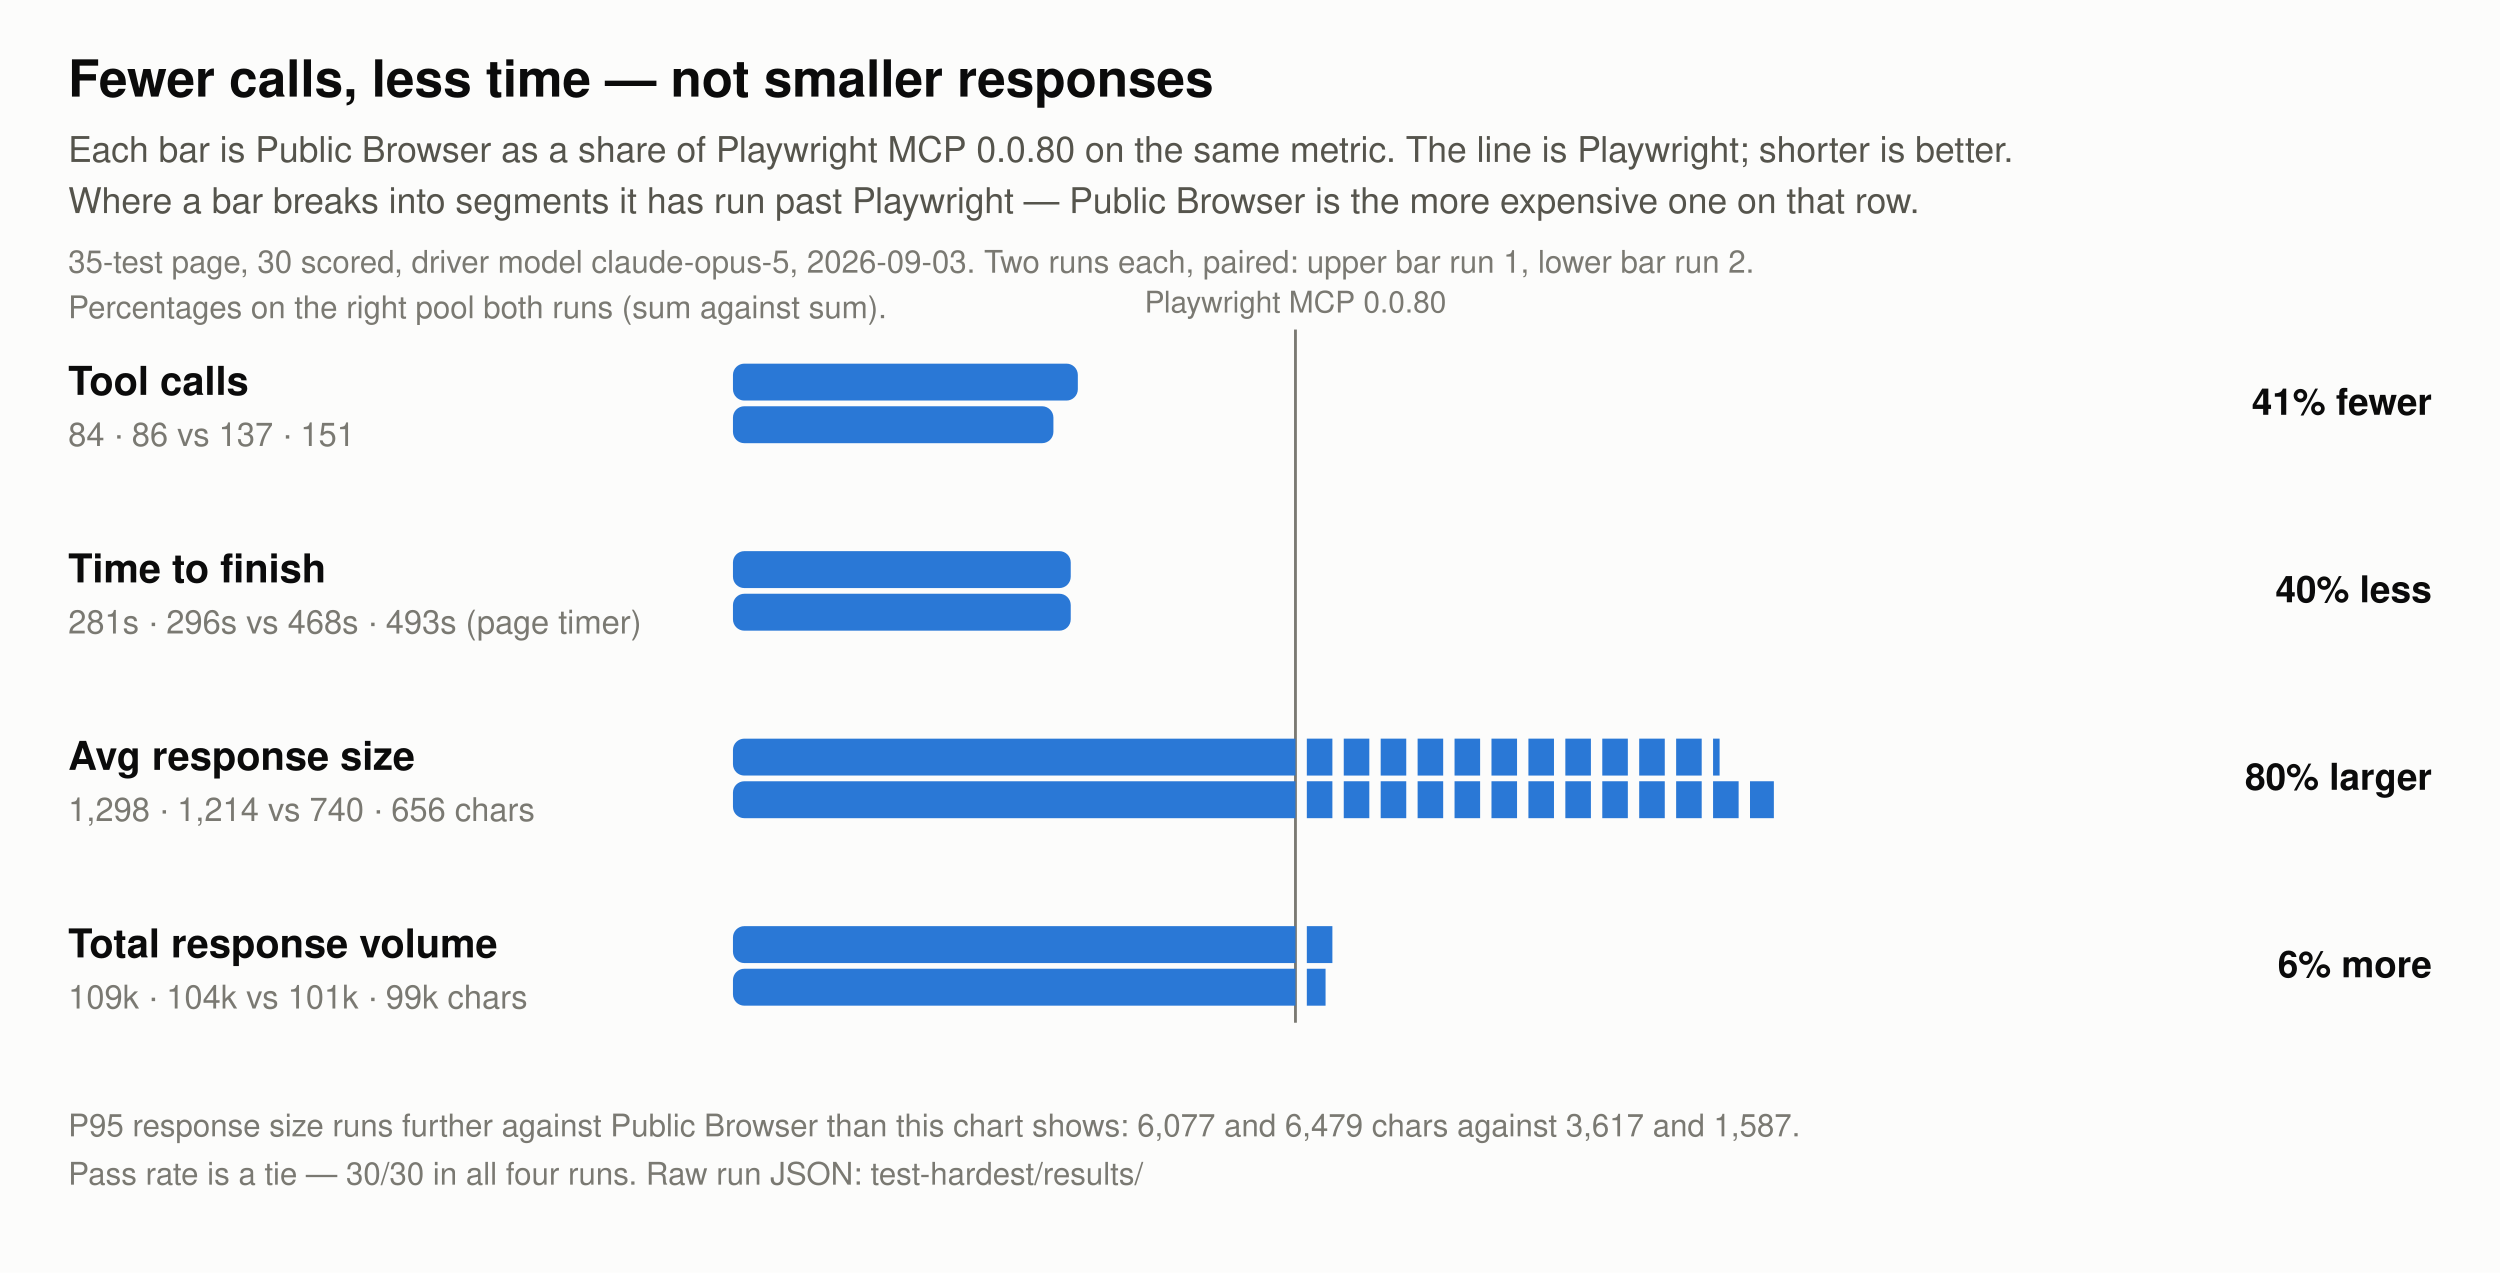
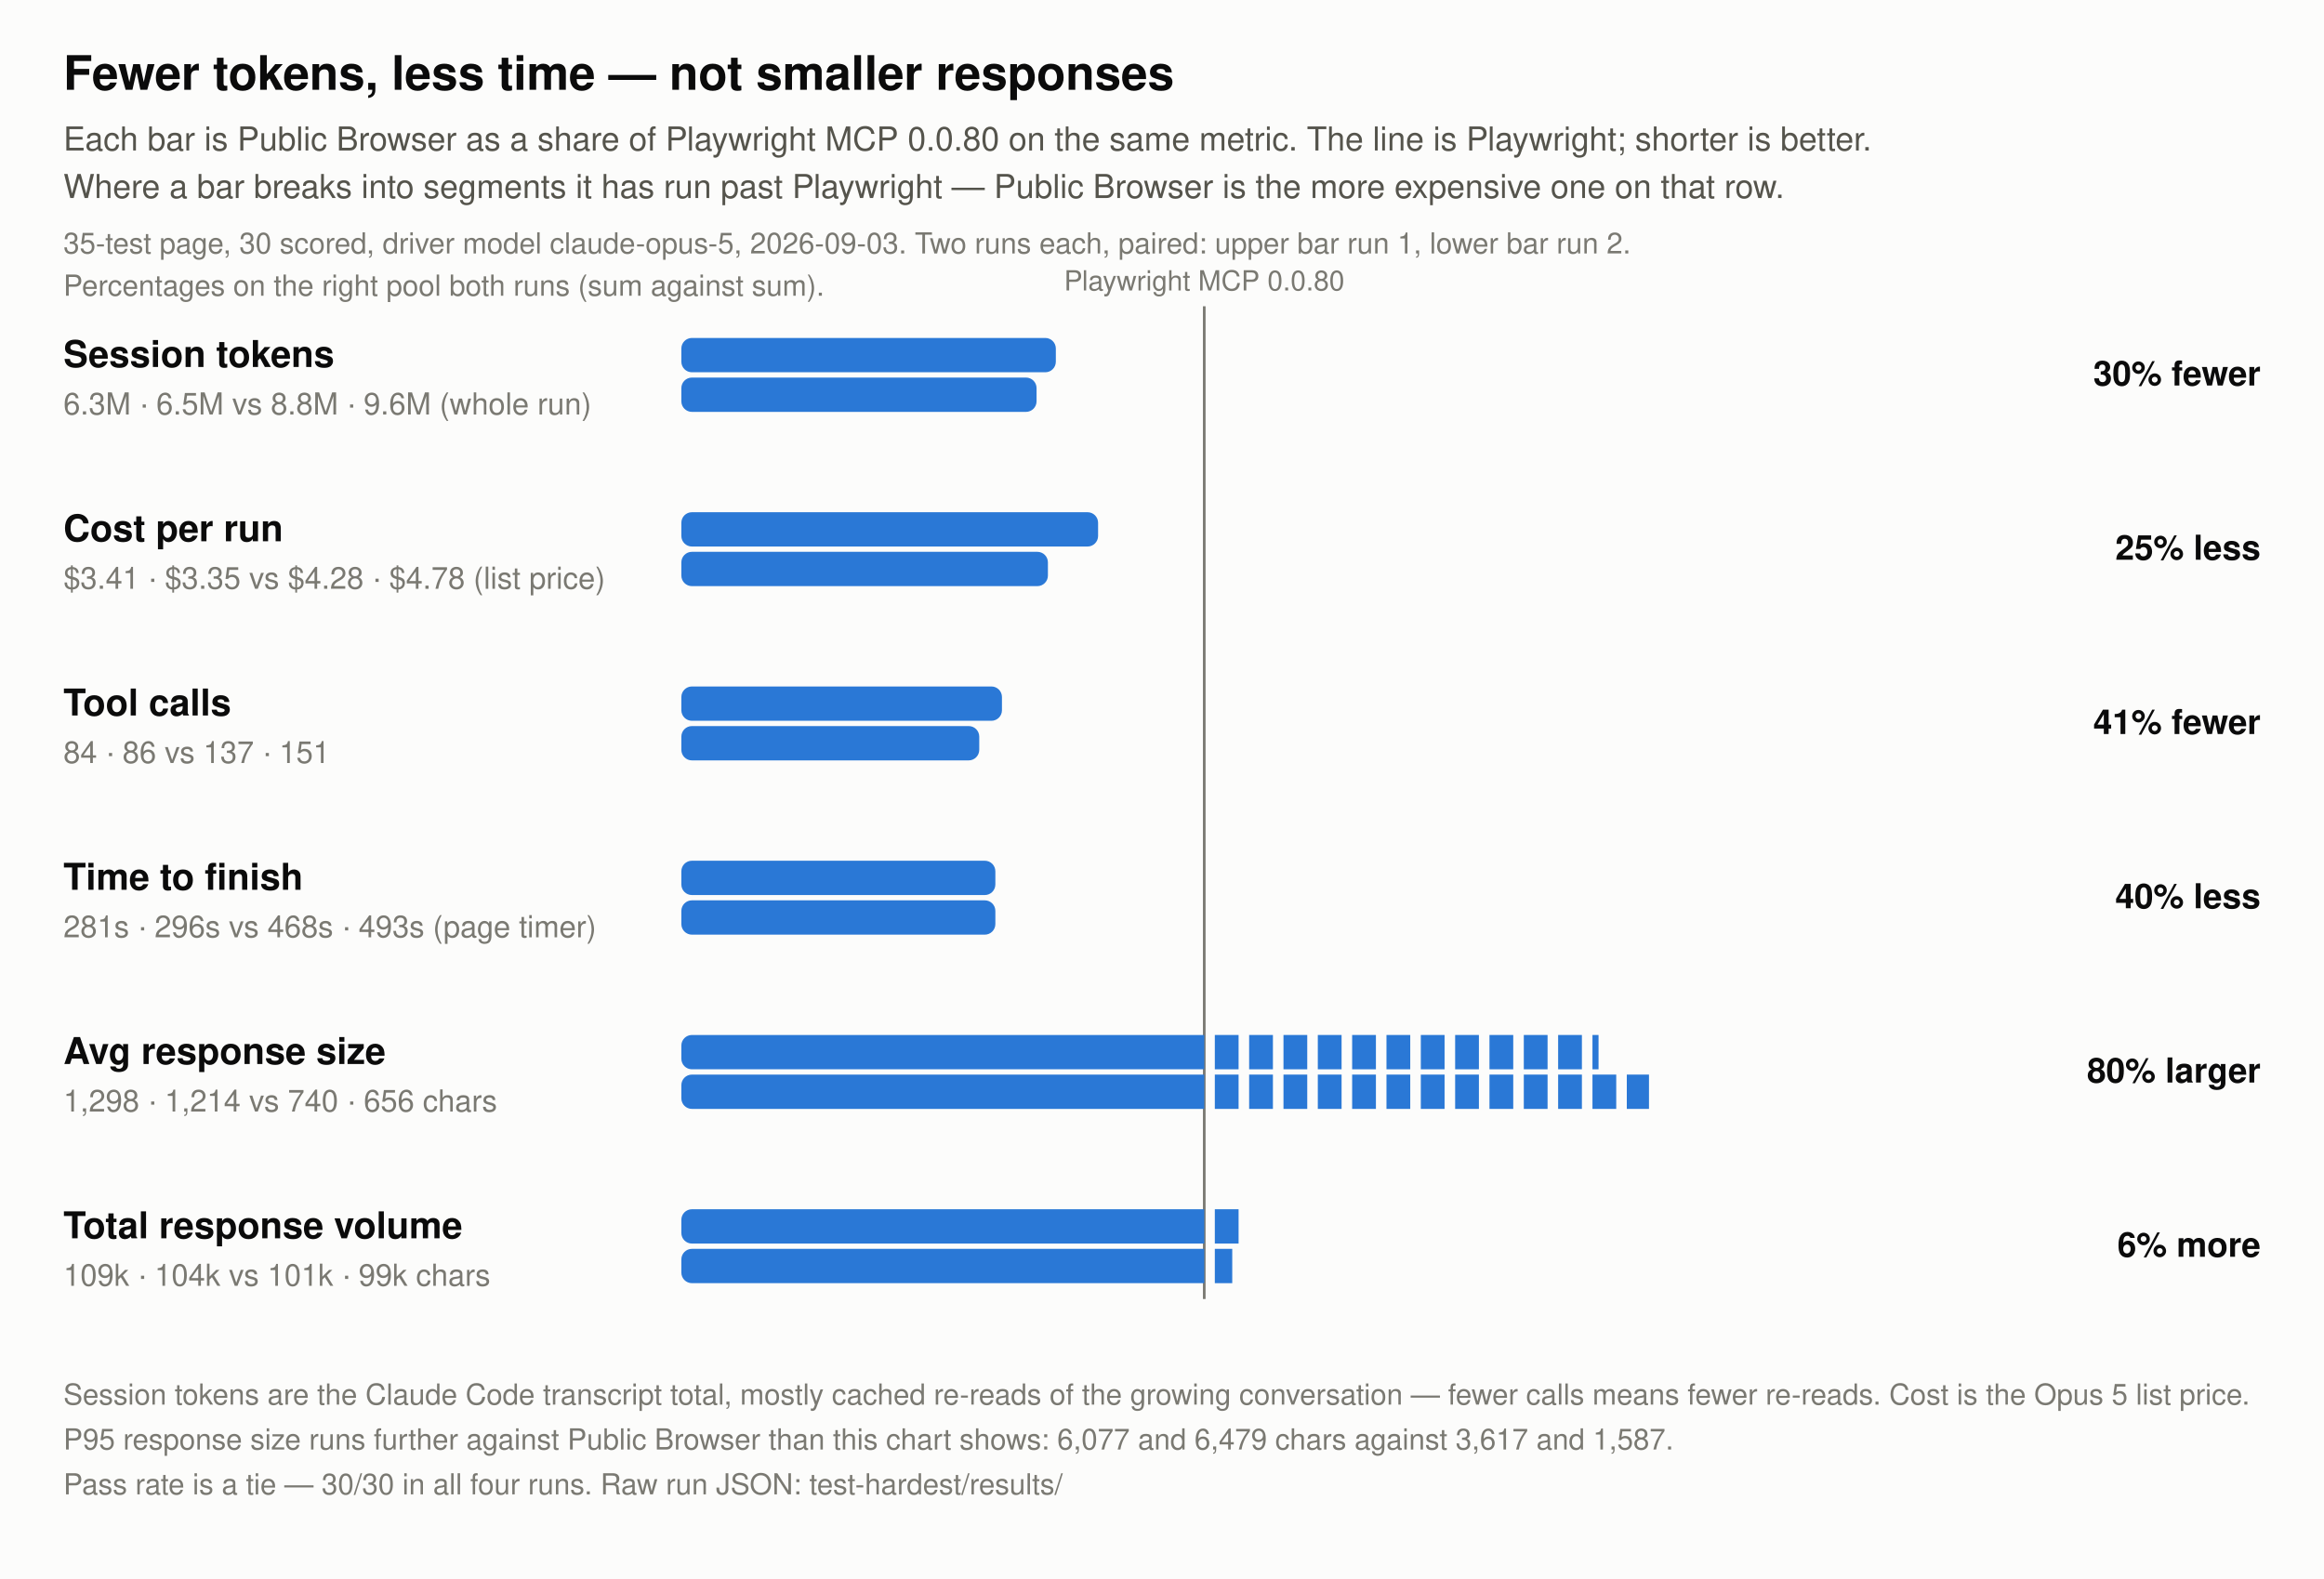
- <svg xmlns="http://www.w3.org/2000/svg" width="880" height="448" viewBox="0 0 880 448" role="img" aria-label="September 2026 benchmark, 35-test page, 30 scored, driver model claude-opus-5. Each bar is Public Browser as a share of Playwright MCP 0.0.80 on the same metric; the vertical line is Playwright at 100 percent and shorter is better. Tool calls: 84 and 86 against 137 and 151, 41 percent fewer. Time to finish: 281 and 296 seconds against 468 and 493, 40 percent less. Average response size: 1,298 and 1,214 chars against 740 and 656, 80 percent larger — Public Browser loses this one. Total response volume: 109k and 104k chars against 101k and 99k, 6 percent more. Pass rate is a tie at 30 of 30 in all four runs.">
-   <rect width="880" height="448" fill="#fcfcfb" />
+ <svg xmlns="http://www.w3.org/2000/svg" width="880" height="598" viewBox="0 0 880 598" role="img" aria-label="September 2026 benchmark, 35-test page, 30 scored, driver model claude-opus-5. Each bar is Public Browser as a share of Playwright MCP 0.0.80 on the same metric; the vertical line is Playwright at 100 percent and shorter is better. Session tokens over the whole run: 6.3 and 6.5 million against 8.8 and 9.6 million, 30 percent fewer. Cost per run at list price: 3.41 and 3.35 dollars against 4.28 and 4.78, 25 percent less. Tool calls: 84 and 86 against 137 and 151, 41 percent fewer. Time to finish: 281 and 296 seconds against 468 and 493, 40 percent less. Average response size: 1,298 and 1,214 chars against 740 and 656, 80 percent larger — Public Browser loses this one. Total response volume: 109k and 104k chars against 101k and 99k, 6 percent more. Pass rate is a tie at 30 of 30 in all four runs.">
+   <rect width="880" height="598" fill="#fcfcfb" />
  <g font-family="-apple-system,BlinkMacSystemFont,'Segoe UI',Helvetica,Arial,sans-serif">
-     <text x="24" y="34" font-size="18" font-weight="600" fill="#0b0b0b">Fewer calls, less time — not smaller responses</text>
+     <text x="24" y="34" font-size="18" font-weight="600" fill="#0b0b0b">Fewer tokens, less time — not smaller responses</text>
    <text x="24" y="57" font-size="12.5" fill="#55544c">Each bar is Public Browser as a share of Playwright MCP 0.0.80 on the same metric. The line is Playwright; shorter is better.</text>
    <text x="24" y="75" font-size="12.5" fill="#55544c">Where a bar breaks into segments it has run past Playwright — Public Browser is the more expensive one on that row.</text>
    <text x="24" y="96" font-size="11" fill="#7a7972">35-test page, 30 scored, driver model claude-opus-5, 2026-09-03. Two runs each, paired: upper bar run 1, lower bar run 2.</text>
    <text x="24" y="112" font-size="11" fill="#7a7972">Percentages on the right pool both runs (sum against sum).</text>
-     <line x1="456.0" y1="116" x2="456.0" y2="360" stroke="#7a7972" stroke-width="1" />
+     <line x1="456.0" y1="116" x2="456.0" y2="492" stroke="#7a7972" stroke-width="1" />
    <text x="456.0" y="110" font-size="10.5" text-anchor="middle" fill="#7a7972">Playwright MCP 0.0.80</text>
-     <text x="24" y="139" font-size="14" font-weight="600" fill="#0b0b0b">Tool calls</text>
-     <text x="24" y="157" font-size="11.5" fill="#7a7972">84 · 86 vs 137 · 151</text>
-     <rect x="258" y="128" width="121.4" height="13" rx="4.0" fill="#2a78d6" />
-     <rect x="258" y="143" width="112.8" height="13" rx="4.0" fill="#2a78d6" />
-     <text x="856" y="146.0" font-size="13" font-weight="700" text-anchor="end" fill="#0b0b0b">41% fewer</text>
-     <text x="24" y="205" font-size="14" font-weight="600" fill="#0b0b0b">Time to finish</text>
-     <text x="24" y="223" font-size="11.5" fill="#7a7972">281s · 296s vs 468s · 493s (page timer)</text>
-     <rect x="258" y="194" width="118.9" height="13" rx="4.0" fill="#2a78d6" />
-     <rect x="258" y="209" width="118.9" height="13" rx="4.0" fill="#2a78d6" />
-     <text x="856" y="212.0" font-size="13" font-weight="700" text-anchor="end" fill="#0b0b0b">40% less</text>
-     <text x="24" y="271" font-size="14" font-weight="600" fill="#0b0b0b">Avg response size</text>
-     <text x="24" y="289" font-size="11.5" fill="#7a7972">1,298 · 1,214 vs 740 · 656 chars</text>
-     <path d="M262.0 260 H456.0 V273 H262.0 A4.0 4.0 0 0 1 258 269.0 V264.0 A4.0 4.0 0 0 1 262.0 260 Z" fill="#2a78d6" />
-     <rect x="460.0" y="260" width="9.0" height="13" fill="#2a78d6" />
-     <rect x="473.0" y="260" width="9.0" height="13" fill="#2a78d6" />
-     <rect x="486.0" y="260" width="9.0" height="13" fill="#2a78d6" />
-     <rect x="499.0" y="260" width="9.0" height="13" fill="#2a78d6" />
-     <rect x="512.0" y="260" width="9.0" height="13" fill="#2a78d6" />
-     <rect x="525.0" y="260" width="9.0" height="13" fill="#2a78d6" />
-     <rect x="538.0" y="260" width="9.0" height="13" fill="#2a78d6" />
-     <rect x="551.0" y="260" width="9.0" height="13" fill="#2a78d6" />
-     <rect x="564.0" y="260" width="9.0" height="13" fill="#2a78d6" />
-     <rect x="577.0" y="260" width="9.0" height="13" fill="#2a78d6" />
-     <rect x="590.0" y="260" width="9.0" height="13" fill="#2a78d6" />
-     <rect x="603.0" y="260" width="2.3" height="13" fill="#2a78d6" />
-     <path d="M262.0 275 H456.0 V288 H262.0 A4.0 4.0 0 0 1 258 284.0 V279.0 A4.0 4.0 0 0 1 262.0 275 Z" fill="#2a78d6" />
-     <rect x="460.0" y="275" width="9.0" height="13" fill="#2a78d6" />
-     <rect x="473.0" y="275" width="9.0" height="13" fill="#2a78d6" />
-     <rect x="486.0" y="275" width="9.0" height="13" fill="#2a78d6" />
-     <rect x="499.0" y="275" width="9.0" height="13" fill="#2a78d6" />
-     <rect x="512.0" y="275" width="9.0" height="13" fill="#2a78d6" />
-     <rect x="525.0" y="275" width="9.0" height="13" fill="#2a78d6" />
-     <rect x="538.0" y="275" width="9.0" height="13" fill="#2a78d6" />
-     <rect x="551.0" y="275" width="9.0" height="13" fill="#2a78d6" />
-     <rect x="564.0" y="275" width="9.0" height="13" fill="#2a78d6" />
-     <rect x="577.0" y="275" width="9.0" height="13" fill="#2a78d6" />
-     <rect x="590.0" y="275" width="9.0" height="13" fill="#2a78d6" />
-     <rect x="603.0" y="275" width="9.0" height="13" fill="#2a78d6" />
-     <rect x="616.0" y="275" width="8.4" height="13" fill="#2a78d6" />
-     <text x="856" y="278.0" font-size="13" font-weight="700" text-anchor="end" fill="#0b0b0b">80% larger</text>
-     <text x="24" y="337" font-size="14" font-weight="600" fill="#0b0b0b">Total response volume</text>
-     <text x="24" y="355" font-size="11.5" fill="#7a7972">109k · 104k vs 101k · 99k chars</text>
-     <path d="M262.0 326 H456.0 V339 H262.0 A4.0 4.0 0 0 1 258 335.0 V330.0 A4.0 4.0 0 0 1 262.0 326 Z" fill="#2a78d6" />
-     <rect x="460.0" y="326" width="9.0" height="13" fill="#2a78d6" />
-     <path d="M262.0 341 H456.0 V354 H262.0 A4.0 4.0 0 0 1 258 350.0 V345.0 A4.0 4.0 0 0 1 262.0 341 Z" fill="#2a78d6" />
-     <rect x="460.0" y="341" width="6.6" height="13" fill="#2a78d6" />
-     <text x="856" y="344.0" font-size="13" font-weight="700" text-anchor="end" fill="#0b0b0b">6% more</text>
-     <text x="24" y="400" font-size="11" fill="#7a7972">P95 response size runs further against Public Browser than this chart shows: 6,077 and 6,479 chars against 3,617 and 1,587.</text>
-     <text x="24" y="417" font-size="11" fill="#7a7972">Pass rate is a tie — 30/30 in all four runs. Raw run JSON: test-hardest/results/</text>
+     <text x="24" y="139" font-size="14" font-weight="600" fill="#0b0b0b">Session tokens</text>
+     <text x="24" y="157" font-size="11.5" fill="#7a7972">6.3M · 6.5M vs 8.8M · 9.6M (whole run)</text>
+     <rect x="258" y="128" width="141.8" height="13" rx="4.0" fill="#2a78d6" />
+     <rect x="258" y="143" width="134.5" height="13" rx="4.0" fill="#2a78d6" />
+     <text x="856" y="146.0" font-size="13" font-weight="700" text-anchor="end" fill="#0b0b0b">30% fewer</text>
+     <text x="24" y="205" font-size="14" font-weight="600" fill="#0b0b0b">Cost per run</text>
+     <text x="24" y="223" font-size="11.5" fill="#7a7972">$3.41 · $3.35 vs $4.28 · $4.78 (list price)</text>
+     <rect x="258" y="194" width="157.8" height="13" rx="4.0" fill="#2a78d6" />
+     <rect x="258" y="209" width="138.8" height="13" rx="4.0" fill="#2a78d6" />
+     <text x="856" y="212.0" font-size="13" font-weight="700" text-anchor="end" fill="#0b0b0b">25% less</text>
+     <text x="24" y="271" font-size="14" font-weight="600" fill="#0b0b0b">Tool calls</text>
+     <text x="24" y="289" font-size="11.5" fill="#7a7972">84 · 86 vs 137 · 151</text>
+     <rect x="258" y="260" width="121.4" height="13" rx="4.0" fill="#2a78d6" />
+     <rect x="258" y="275" width="112.8" height="13" rx="4.0" fill="#2a78d6" />
+     <text x="856" y="278.0" font-size="13" font-weight="700" text-anchor="end" fill="#0b0b0b">41% fewer</text>
+     <text x="24" y="337" font-size="14" font-weight="600" fill="#0b0b0b">Time to finish</text>
+     <text x="24" y="355" font-size="11.5" fill="#7a7972">281s · 296s vs 468s · 493s (page timer)</text>
+     <rect x="258" y="326" width="118.9" height="13" rx="4.0" fill="#2a78d6" />
+     <rect x="258" y="341" width="118.9" height="13" rx="4.0" fill="#2a78d6" />
+     <text x="856" y="344.0" font-size="13" font-weight="700" text-anchor="end" fill="#0b0b0b">40% less</text>
+     <text x="24" y="403" font-size="14" font-weight="600" fill="#0b0b0b">Avg response size</text>
+     <text x="24" y="421" font-size="11.5" fill="#7a7972">1,298 · 1,214 vs 740 · 656 chars</text>
+     <path d="M262.0 392 H456.0 V405 H262.0 A4.0 4.0 0 0 1 258 401.0 V396.0 A4.0 4.0 0 0 1 262.0 392 Z" fill="#2a78d6" />
+     <rect x="460.0" y="392" width="9.0" height="13" fill="#2a78d6" />
+     <rect x="473.0" y="392" width="9.0" height="13" fill="#2a78d6" />
+     <rect x="486.0" y="392" width="9.0" height="13" fill="#2a78d6" />
+     <rect x="499.0" y="392" width="9.0" height="13" fill="#2a78d6" />
+     <rect x="512.0" y="392" width="9.0" height="13" fill="#2a78d6" />
+     <rect x="525.0" y="392" width="9.0" height="13" fill="#2a78d6" />
+     <rect x="538.0" y="392" width="9.0" height="13" fill="#2a78d6" />
+     <rect x="551.0" y="392" width="9.0" height="13" fill="#2a78d6" />
+     <rect x="564.0" y="392" width="9.0" height="13" fill="#2a78d6" />
+     <rect x="577.0" y="392" width="9.0" height="13" fill="#2a78d6" />
+     <rect x="590.0" y="392" width="9.0" height="13" fill="#2a78d6" />
+     <rect x="603.0" y="392" width="2.3" height="13" fill="#2a78d6" />
+     <path d="M262.0 407 H456.0 V420 H262.0 A4.0 4.0 0 0 1 258 416.0 V411.0 A4.0 4.0 0 0 1 262.0 407 Z" fill="#2a78d6" />
+     <rect x="460.0" y="407" width="9.0" height="13" fill="#2a78d6" />
+     <rect x="473.0" y="407" width="9.0" height="13" fill="#2a78d6" />
+     <rect x="486.0" y="407" width="9.0" height="13" fill="#2a78d6" />
+     <rect x="499.0" y="407" width="9.0" height="13" fill="#2a78d6" />
+     <rect x="512.0" y="407" width="9.0" height="13" fill="#2a78d6" />
+     <rect x="525.0" y="407" width="9.0" height="13" fill="#2a78d6" />
+     <rect x="538.0" y="407" width="9.0" height="13" fill="#2a78d6" />
+     <rect x="551.0" y="407" width="9.0" height="13" fill="#2a78d6" />
+     <rect x="564.0" y="407" width="9.0" height="13" fill="#2a78d6" />
+     <rect x="577.0" y="407" width="9.0" height="13" fill="#2a78d6" />
+     <rect x="590.0" y="407" width="9.0" height="13" fill="#2a78d6" />
+     <rect x="603.0" y="407" width="9.0" height="13" fill="#2a78d6" />
+     <rect x="616.0" y="407" width="8.4" height="13" fill="#2a78d6" />
+     <text x="856" y="410.0" font-size="13" font-weight="700" text-anchor="end" fill="#0b0b0b">80% larger</text>
+     <text x="24" y="469" font-size="14" font-weight="600" fill="#0b0b0b">Total response volume</text>
+     <text x="24" y="487" font-size="11.5" fill="#7a7972">109k · 104k vs 101k · 99k chars</text>
+     <path d="M262.0 458 H456.0 V471 H262.0 A4.0 4.0 0 0 1 258 467.0 V462.0 A4.0 4.0 0 0 1 262.0 458 Z" fill="#2a78d6" />
+     <rect x="460.0" y="458" width="9.0" height="13" fill="#2a78d6" />
+     <path d="M262.0 473 H456.0 V486 H262.0 A4.0 4.0 0 0 1 258 482.0 V477.0 A4.0 4.0 0 0 1 262.0 473 Z" fill="#2a78d6" />
+     <rect x="460.0" y="473" width="6.6" height="13" fill="#2a78d6" />
+     <text x="856" y="476.0" font-size="13" font-weight="700" text-anchor="end" fill="#0b0b0b">6% more</text>
+     <text x="24" y="532" font-size="11" fill="#7a7972">Session tokens are the Claude Code transcript total, mostly cached re-reads of the growing conversation — fewer calls means fewer re-reads. Cost is the Opus 5 list price.</text>
+     <text x="24" y="549" font-size="11" fill="#7a7972">P95 response size runs further against Public Browser than this chart shows: 6,077 and 6,479 chars against 3,617 and 1,587.</text>
+     <text x="24" y="566" font-size="11" fill="#7a7972">Pass rate is a tie — 30/30 in all four runs. Raw run JSON: test-hardest/results/</text>
  </g>
</svg>
